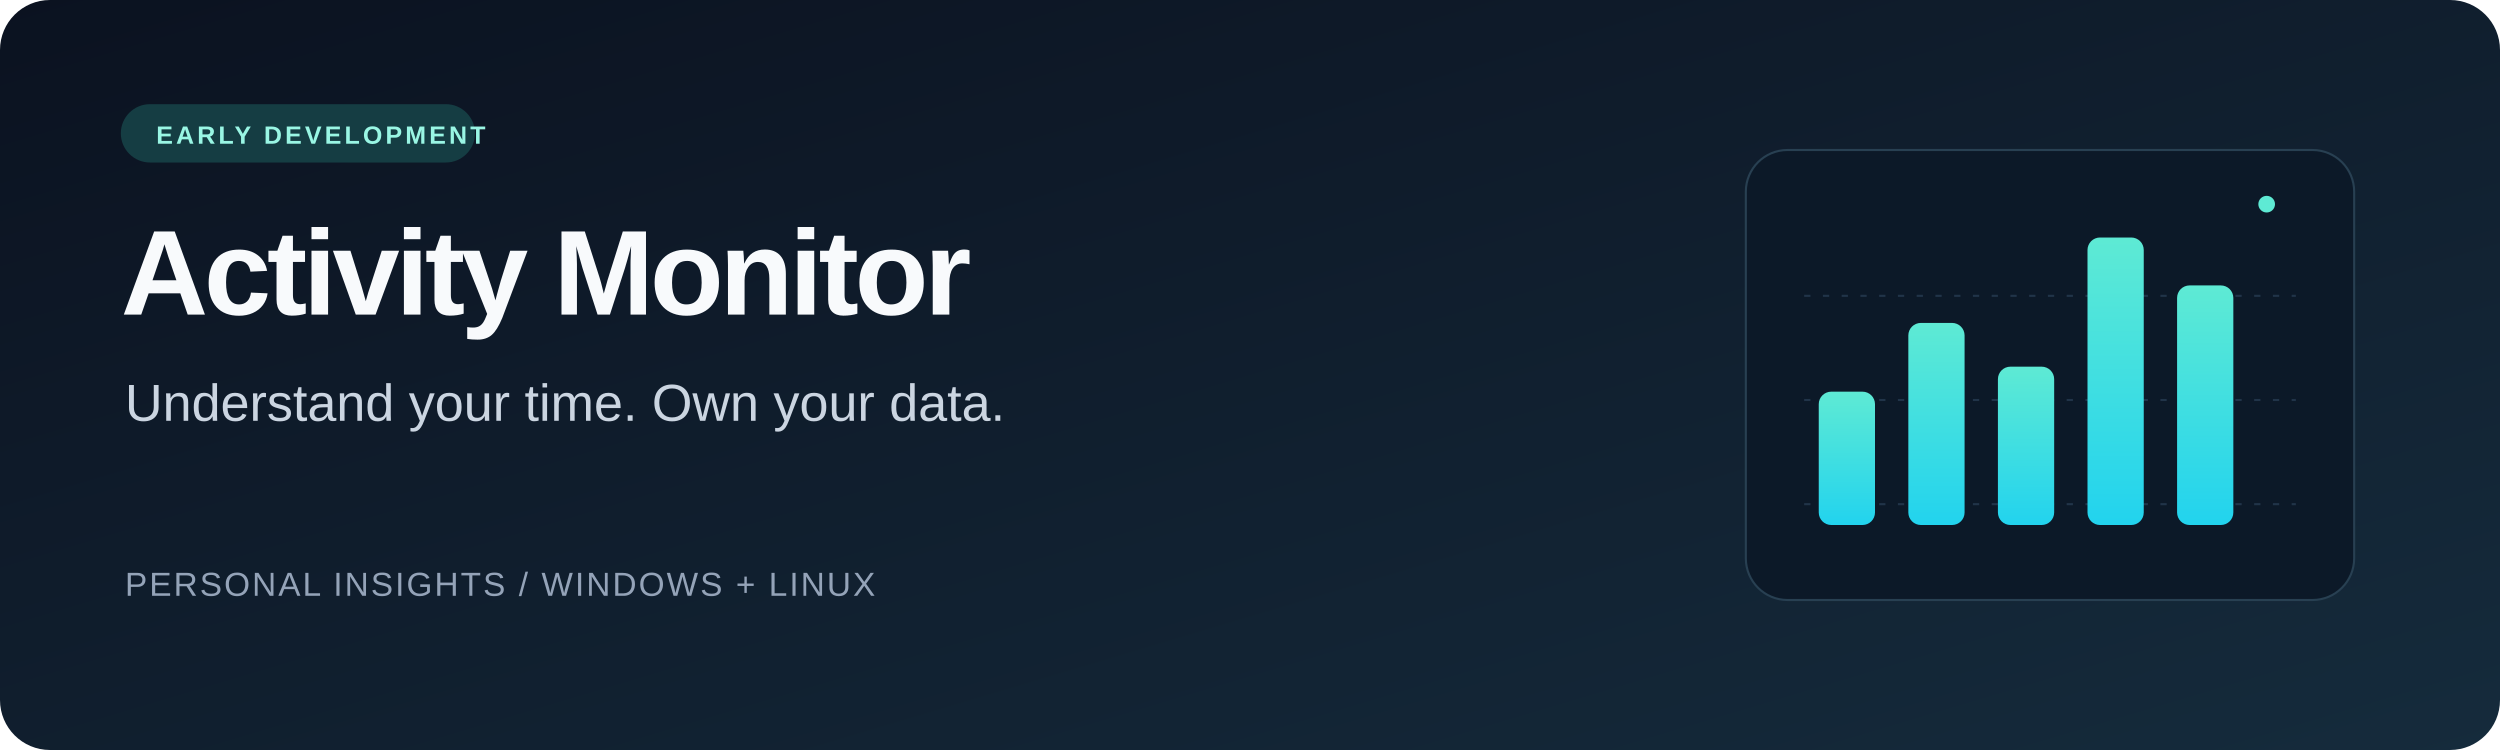
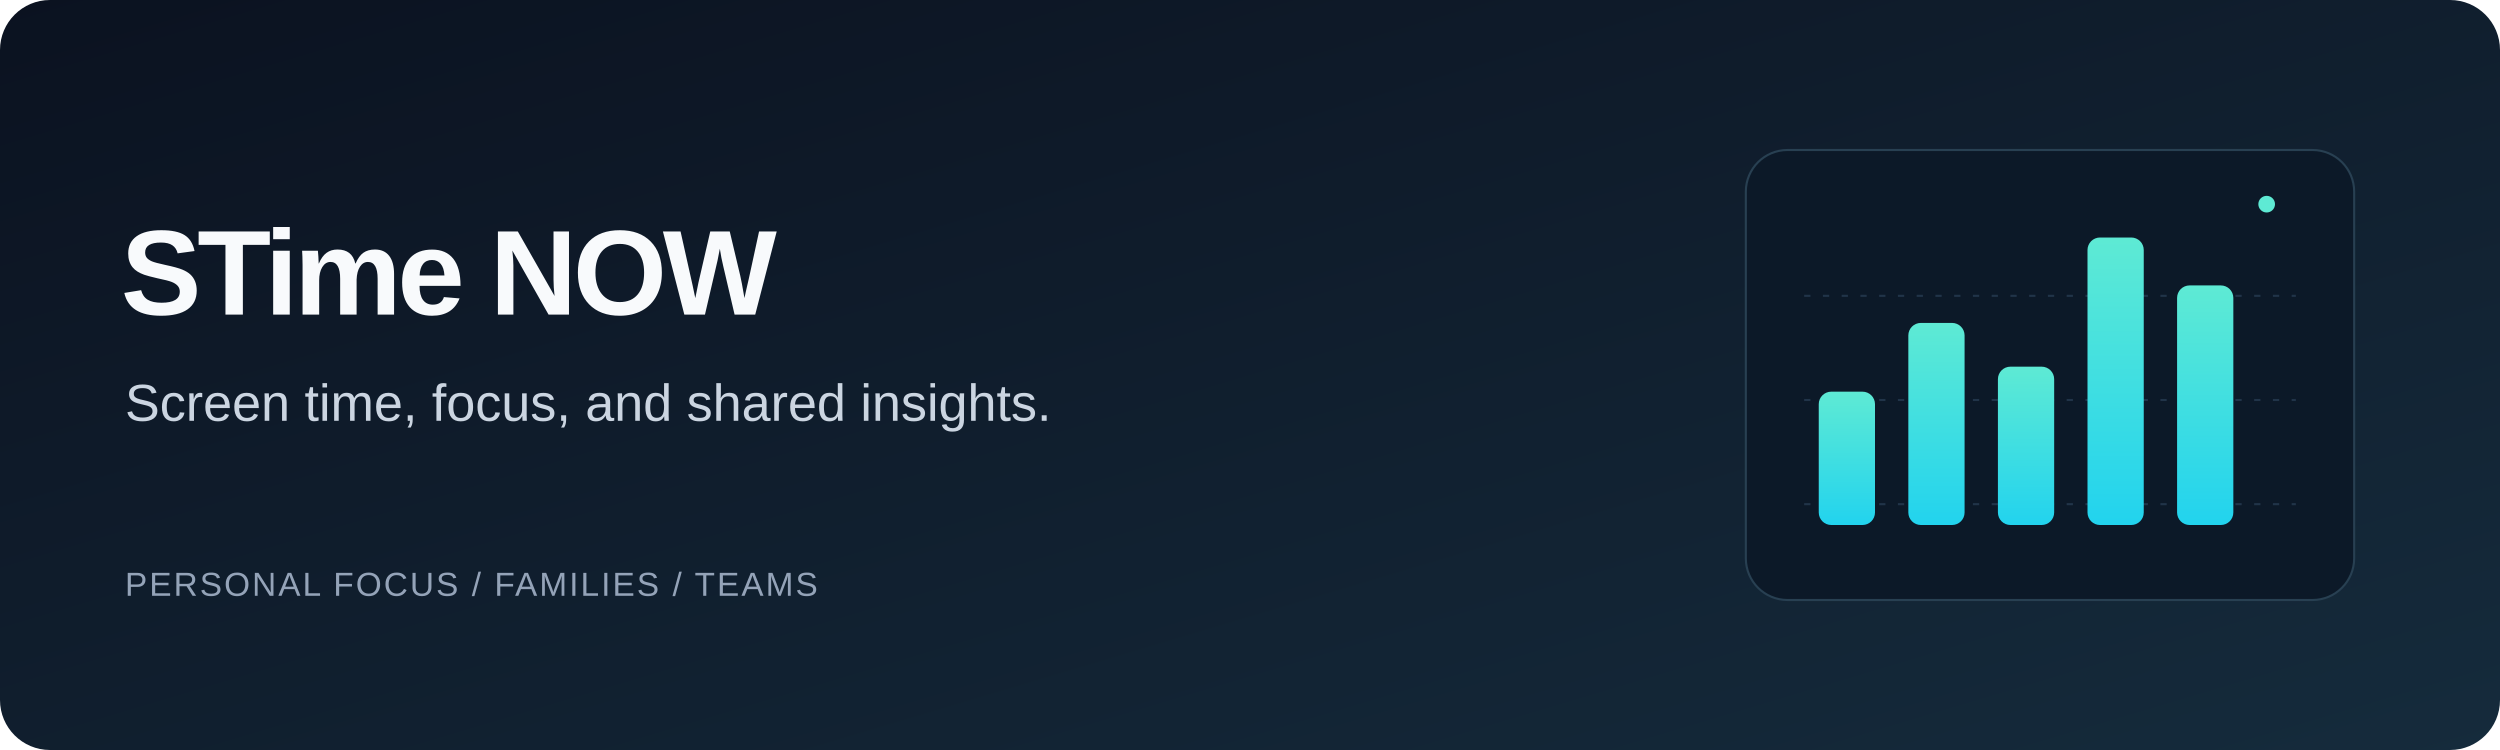
<svg xmlns="http://www.w3.org/2000/svg" width="1200" height="360" viewBox="0 0 1200 360" role="img" aria-labelledby="title desc">
  <defs>
    <linearGradient id="bg" x2="1" y2="1">
      <stop stop-color="#0b1220" />
      <stop offset="1" stop-color="#152b3c" />
    </linearGradient>
    <linearGradient id="bars" x2="0" y2="1">
      <stop stop-color="#5eead4" />
      <stop offset="1" stop-color="#22d3ee" />
    </linearGradient>
  </defs>
  <rect width="1200" height="360" rx="24" fill="url(#bg)" />
-   <rect x="58" y="50" width="170" height="28" rx="14" fill="#153d43" />
-   <text x="75" y="69" fill="#99f6e4" font-family="Segoe UI,Arial,sans-serif" font-size="12" font-weight="700" letter-spacing="1.5">EARLY DEVELOPMENT</text>
-   <text x="58" y="151" fill="#f8fafc" font-family="Segoe UI,Arial,sans-serif" font-size="58" font-weight="700" letter-spacing="-2">Activity Monitor</text>
-   <text x="60" y="202" fill="#cbd5e1" font-family="Segoe UI,Arial,sans-serif" font-size="25">Understand your time. Own your data.</text>
-   <text x="60" y="286" fill="#94a3b8" font-family="Segoe UI,Arial,sans-serif" font-size="16" letter-spacing="1">PERSONAL INSIGHTS  /  WINDOWS + LINUX</text>
+   <text x="58" y="151" fill="#f8fafc" font-family="Segoe UI,Arial,sans-serif" font-size="58" font-weight="700" letter-spacing="-2">STime NOW</text>
+   <text x="60" y="202" fill="#cbd5e1" font-family="Segoe UI,Arial,sans-serif" font-size="25">Screen time, focus, and shared insights.</text>
+   <text x="60" y="286" fill="#94a3b8" font-family="Segoe UI,Arial,sans-serif" font-size="16" letter-spacing="1">PERSONAL FOCUS  /  FAMILIES  /  TEAMS</text>
  <g transform="translate(838 72)">
    <rect width="292" height="216" rx="20" fill="#0c1928" stroke="#284052" />
    <path d="M28 170H264M28 120H264M28 70H264" stroke="#213449" stroke-dasharray="3 6" />
    <g fill="url(#bars)">
      <rect x="35" y="116" width="27" height="64" rx="6" />
      <rect x="78" y="83" width="27" height="97" rx="6" />
      <rect x="121" y="104" width="27" height="76" rx="6" />
      <rect x="164" y="42" width="27" height="138" rx="6" />
      <rect x="207" y="65" width="27" height="115" rx="6" />
    </g>
    <circle cx="250" cy="26" r="4" fill="#5eead4" />
  </g>
</svg>
